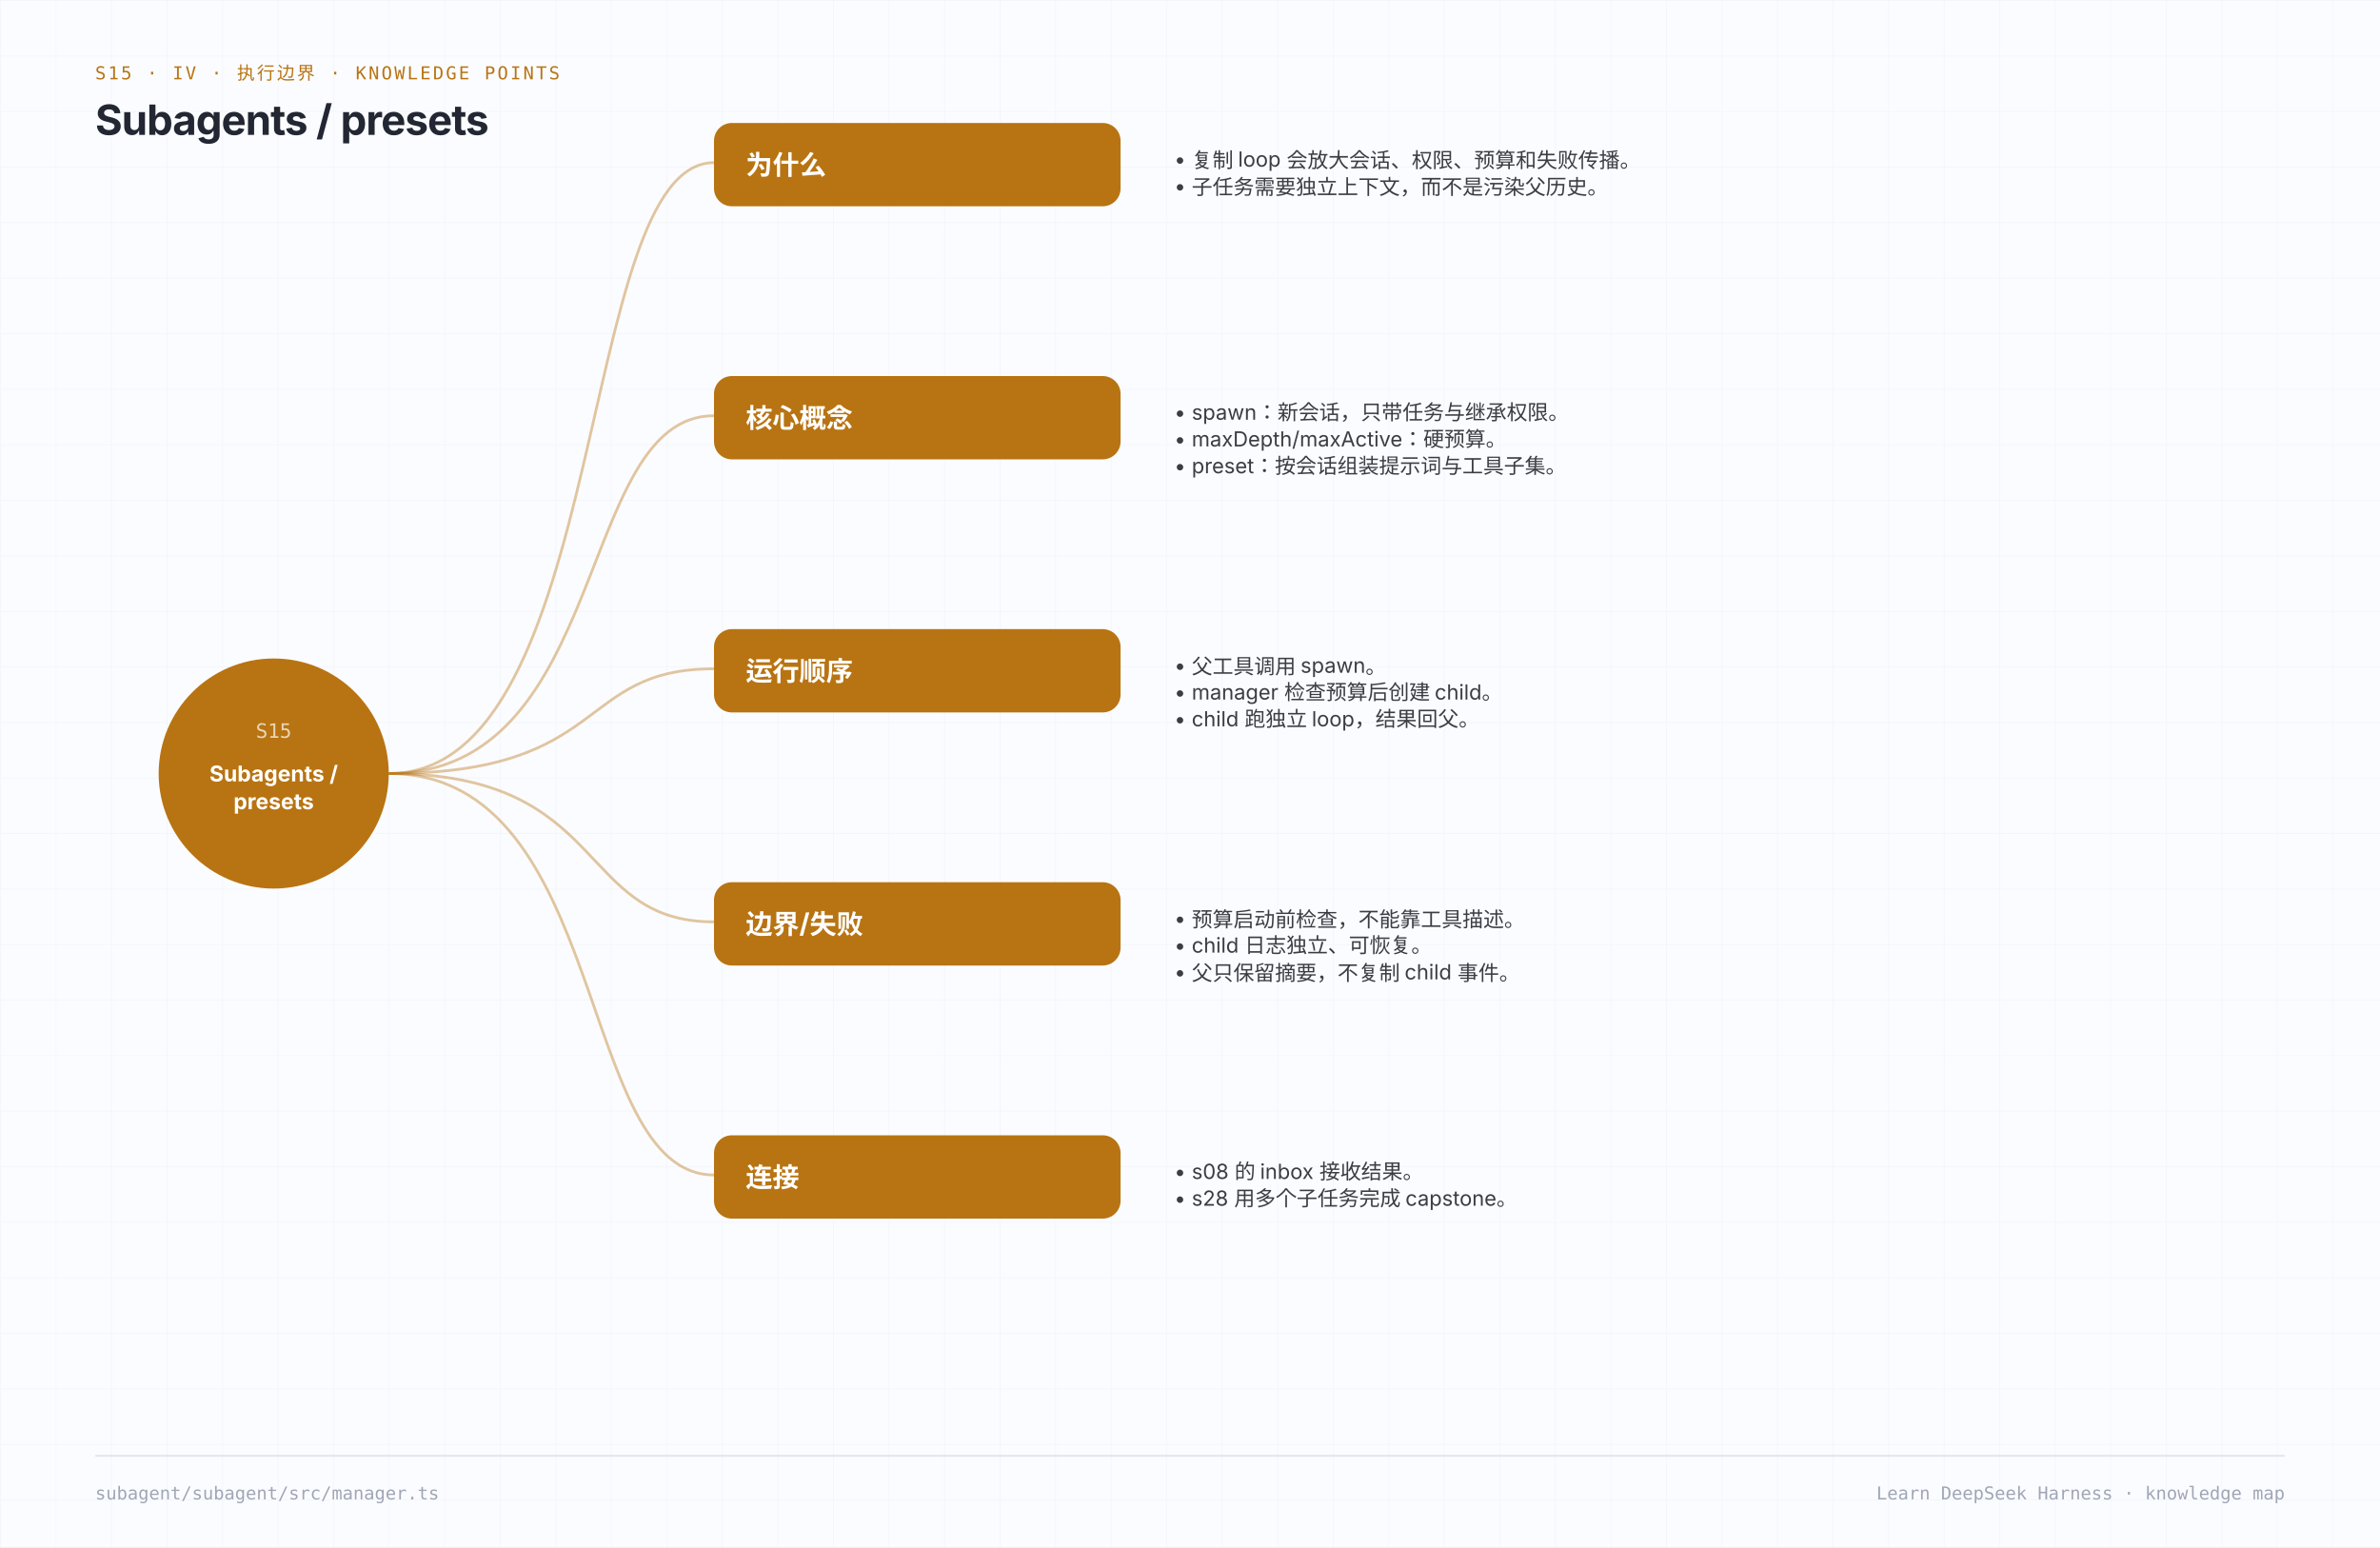
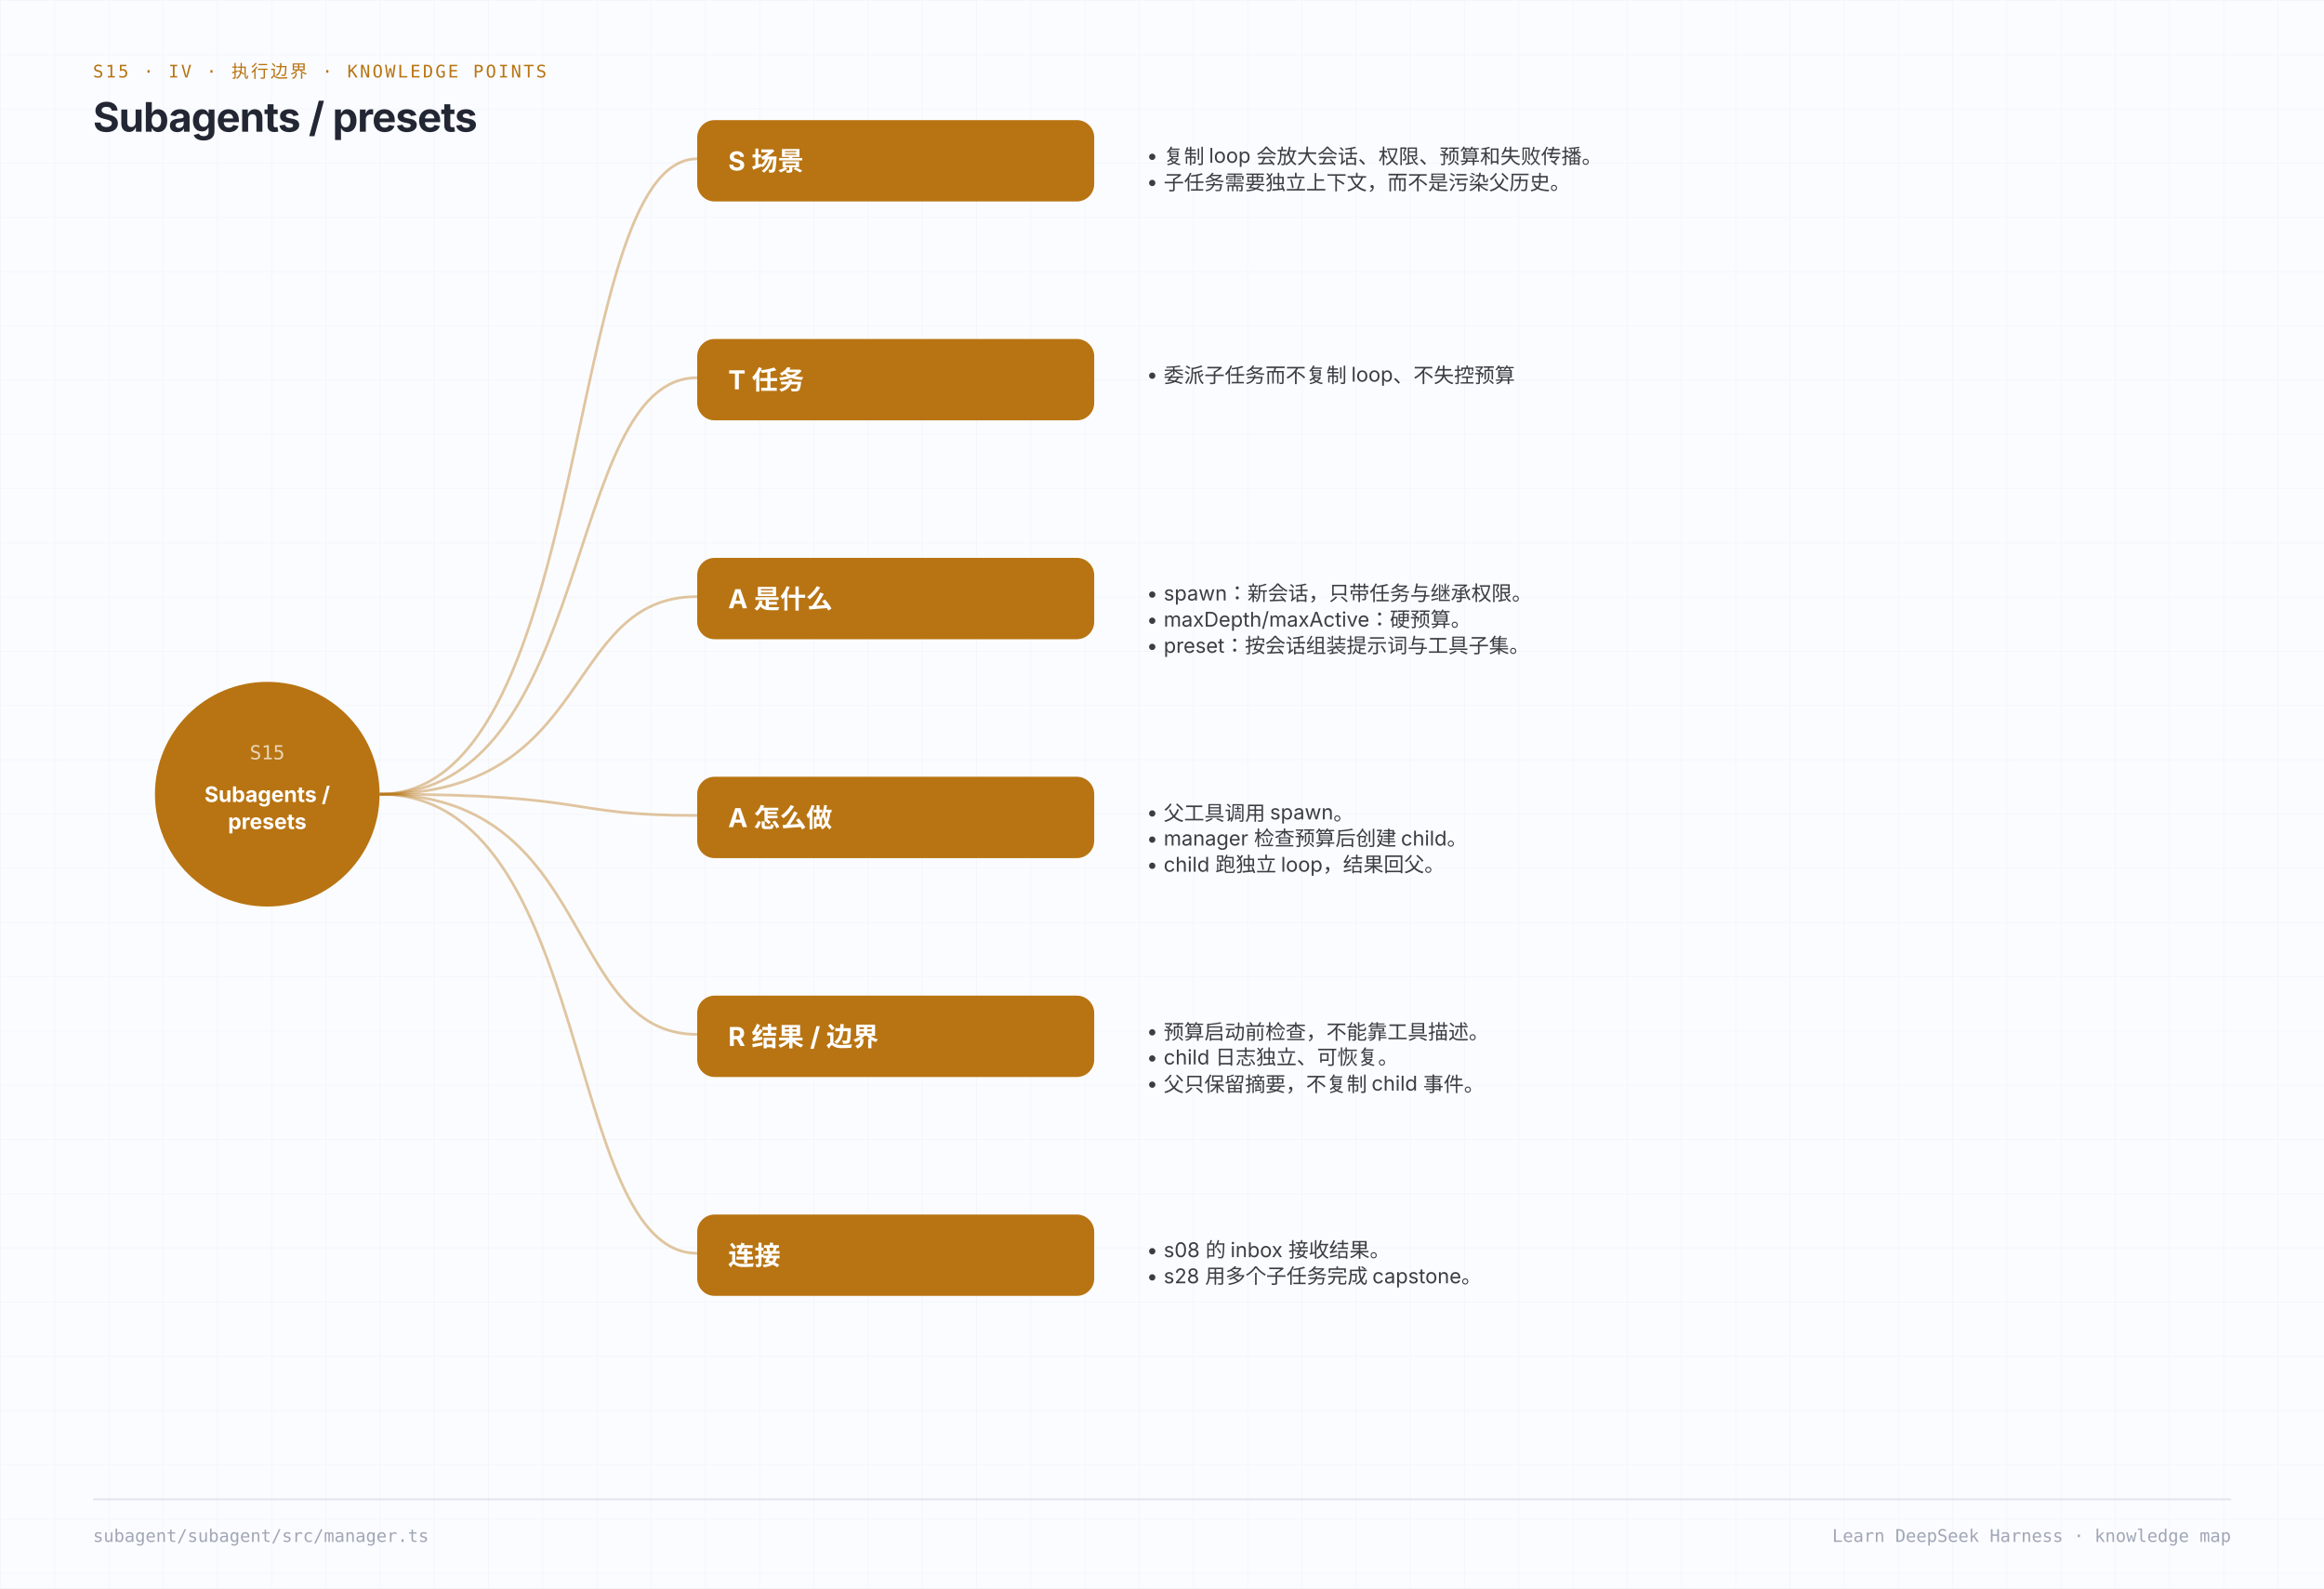
- <svg xmlns="http://www.w3.org/2000/svg" width="1200" height="780" viewBox="0 0 1200 780" role="img" aria-labelledby="title">
+ <svg xmlns="http://www.w3.org/2000/svg" width="1200" height="820" viewBox="0 0 1200 820" role="img" aria-labelledby="title">
  <defs>
    <pattern id="g" width="28" height="28" patternUnits="userSpaceOnUse">
      <path d="M28 0H0V28" fill="none" stroke="#303a63" stroke-opacity=".035" />
    </pattern>
  </defs>
-   <rect width="1200" height="780" fill="#fbfcff" />
-   <rect width="1200" height="780" fill="url(#g)" />
+   <rect width="1200" height="820" fill="#fbfcff" />
+   <rect width="1200" height="820" fill="url(#g)" />
  <text x="48" y="40" font-size="9" letter-spacing=".12em" fill="#b87412" font-family="SFMono-Regular,Consolas,monospace">S15 · IV · 执行边界 · KNOWLEDGE POINTS</text>
  <text x="48" y="68" font-size="21" font-weight="750" fill="#222733" letter-spacing="-.02em" font-family="-apple-system,BlinkMacSystemFont,'Segoe UI','Noto Sans SC',sans-serif">Subagents / presets</text>
-   <circle cx="138" cy="390" r="58" fill="#b87412" />
-   <text x="138" y="372" text-anchor="middle" font-size="10" fill="rgba(255,255,255,.7)" font-family="SFMono-Regular,Consolas,monospace">S15</text>
-   <text x="138" y="394" font-size="11" font-weight="700" fill="#fff" text-anchor="middle" font-family="-apple-system,BlinkMacSystemFont,'Segoe UI','Noto Sans SC',sans-serif">Subagents / </text>
-   <text x="138" y="408" font-size="11" font-weight="700" fill="#fff" text-anchor="middle" font-family="-apple-system,BlinkMacSystemFont,'Segoe UI','Noto Sans SC',sans-serif">presets</text>
-   <path d="M196 390 C308 390 290 82 360 82" fill="none" stroke="#b87412" stroke-opacity=".4" stroke-width="1.4" />
+   <circle cx="138" cy="410" r="58" fill="#b87412" />
+   <text x="138" y="392" text-anchor="middle" font-size="10" fill="rgba(255,255,255,.7)" font-family="SFMono-Regular,Consolas,monospace">S15</text>
+   <text x="138" y="414" font-size="11" font-weight="700" fill="#fff" text-anchor="middle" font-family="-apple-system,BlinkMacSystemFont,'Segoe UI','Noto Sans SC',sans-serif">Subagents / </text>
+   <text x="138" y="428" font-size="11" font-weight="700" fill="#fff" text-anchor="middle" font-family="-apple-system,BlinkMacSystemFont,'Segoe UI','Noto Sans SC',sans-serif">presets</text>
+   <path d="M196 410 C308 410 290 82 360 82" fill="none" stroke="#b87412" stroke-opacity=".4" stroke-width="1.4" />
  <rect x="360" y="62" width="205" height="42" rx="9" fill="#b87412" />
-   <text x="376" y="88" font-size="13.5" font-weight="700" fill="#fff" font-family="-apple-system,BlinkMacSystemFont,'Segoe UI','Noto Sans SC',sans-serif">为什么</text>
+   <text x="376" y="88" font-size="13.5" font-weight="700" fill="#fff" font-family="-apple-system,BlinkMacSystemFont,'Segoe UI','Noto Sans SC',sans-serif">S 场景</text>
  <text x="592" y="84" font-size="10.5" font-weight="400" fill="#3c3c43" text-anchor="start" font-family="-apple-system,BlinkMacSystemFont,'Segoe UI','Noto Sans SC',sans-serif">• 复制 loop 会放大会话、权限、预算和失败传播。</text>
  <text x="592" y="97.5" font-size="10.5" font-weight="400" fill="#3c3c43" text-anchor="start" font-family="-apple-system,BlinkMacSystemFont,'Segoe UI','Noto Sans SC',sans-serif">• 子任务需要独立上下文，而不是污染父历史。</text>
-   <path d="M196 390 C308 390 290 209.6 360 209.6" fill="none" stroke="#b87412" stroke-opacity=".4" stroke-width="1.4" />
-   <rect x="360" y="189.6" width="205" height="42" rx="9" fill="#b87412" />
-   <text x="376" y="215.6" font-size="13.5" font-weight="700" fill="#fff" font-family="-apple-system,BlinkMacSystemFont,'Segoe UI','Noto Sans SC',sans-serif">核心概念</text>
-   <text x="592" y="211.6" font-size="10.5" font-weight="400" fill="#3c3c43" text-anchor="start" font-family="-apple-system,BlinkMacSystemFont,'Segoe UI','Noto Sans SC',sans-serif">• spawn：新会话，只带任务与继承权限。</text>
-   <text x="592" y="225.1" font-size="10.5" font-weight="400" fill="#3c3c43" text-anchor="start" font-family="-apple-system,BlinkMacSystemFont,'Segoe UI','Noto Sans SC',sans-serif">• maxDepth/maxActive：硬预算。</text>
-   <text x="592" y="238.6" font-size="10.5" font-weight="400" fill="#3c3c43" text-anchor="start" font-family="-apple-system,BlinkMacSystemFont,'Segoe UI','Noto Sans SC',sans-serif">• preset：按会话组装提示词与工具子集。</text>
-   <path d="M196 390 C308 390 290 337.2 360 337.2" fill="none" stroke="#b87412" stroke-opacity=".4" stroke-width="1.4" />
-   <rect x="360" y="317.2" width="205" height="42" rx="9" fill="#b87412" />
-   <text x="376" y="343.2" font-size="13.5" font-weight="700" fill="#fff" font-family="-apple-system,BlinkMacSystemFont,'Segoe UI','Noto Sans SC',sans-serif">运行顺序</text>
-   <text x="592" y="339.2" font-size="10.5" font-weight="400" fill="#3c3c43" text-anchor="start" font-family="-apple-system,BlinkMacSystemFont,'Segoe UI','Noto Sans SC',sans-serif">• 父工具调用 spawn。</text>
-   <text x="592" y="352.7" font-size="10.5" font-weight="400" fill="#3c3c43" text-anchor="start" font-family="-apple-system,BlinkMacSystemFont,'Segoe UI','Noto Sans SC',sans-serif">• manager 检查预算后创建 child。</text>
-   <text x="592" y="366.2" font-size="10.5" font-weight="400" fill="#3c3c43" text-anchor="start" font-family="-apple-system,BlinkMacSystemFont,'Segoe UI','Noto Sans SC',sans-serif">• child 跑独立 loop，结果回父。</text>
-   <path d="M196 390 C308 390 290 464.8 360 464.8" fill="none" stroke="#b87412" stroke-opacity=".4" stroke-width="1.4" />
-   <rect x="360" y="444.8" width="205" height="42" rx="9" fill="#b87412" />
-   <text x="376" y="470.8" font-size="13.5" font-weight="700" fill="#fff" font-family="-apple-system,BlinkMacSystemFont,'Segoe UI','Noto Sans SC',sans-serif">边界/失败</text>
-   <text x="592" y="466.8" font-size="10.5" font-weight="400" fill="#3c3c43" text-anchor="start" font-family="-apple-system,BlinkMacSystemFont,'Segoe UI','Noto Sans SC',sans-serif">• 预算启动前检查，不能靠工具描述。</text>
-   <text x="592" y="480.3" font-size="10.5" font-weight="400" fill="#3c3c43" text-anchor="start" font-family="-apple-system,BlinkMacSystemFont,'Segoe UI','Noto Sans SC',sans-serif">• child 日志独立、可恢复。</text>
-   <text x="592" y="493.8" font-size="10.5" font-weight="400" fill="#3c3c43" text-anchor="start" font-family="-apple-system,BlinkMacSystemFont,'Segoe UI','Noto Sans SC',sans-serif">• 父只保留摘要，不复制 child 事件。</text>
-   <path d="M196 390 C308 390 290 592.4 360 592.4" fill="none" stroke="#b87412" stroke-opacity=".4" stroke-width="1.4" />
-   <rect x="360" y="572.4" width="205" height="42" rx="9" fill="#b87412" />
-   <text x="376" y="598.4" font-size="13.5" font-weight="700" fill="#fff" font-family="-apple-system,BlinkMacSystemFont,'Segoe UI','Noto Sans SC',sans-serif">连接</text>
-   <text x="592" y="594.4" font-size="10.5" font-weight="400" fill="#3c3c43" text-anchor="start" font-family="-apple-system,BlinkMacSystemFont,'Segoe UI','Noto Sans SC',sans-serif">• s08 的 inbox 接收结果。</text>
-   <text x="592" y="607.9" font-size="10.5" font-weight="400" fill="#3c3c43" text-anchor="start" font-family="-apple-system,BlinkMacSystemFont,'Segoe UI','Noto Sans SC',sans-serif">• s28 用多个子任务完成 capstone。</text>
-   <line x1="48" y1="734" x2="1152" y2="734" stroke="#e3e6ef" />
-   <text x="48" y="756" font-size="9" fill="#a0a6b6" font-family="SFMono-Regular,Consolas,monospace">subagent/subagent/src/manager.ts</text>
-   <text x="1152" y="756" text-anchor="end" font-size="9" fill="#a0a6b6" font-family="SFMono-Regular,Consolas,monospace">Learn DeepSeek Harness · knowledge map</text>
+   <path d="M196 410 C308 410 290 195 360 195" fill="none" stroke="#b87412" stroke-opacity=".4" stroke-width="1.4" />
+   <rect x="360" y="175" width="205" height="42" rx="9" fill="#b87412" />
+   <text x="376" y="201" font-size="13.5" font-weight="700" fill="#fff" font-family="-apple-system,BlinkMacSystemFont,'Segoe UI','Noto Sans SC',sans-serif">T 任务</text>
+   <text x="592" y="197" font-size="10.5" font-weight="400" fill="#3c3c43" text-anchor="start" font-family="-apple-system,BlinkMacSystemFont,'Segoe UI','Noto Sans SC',sans-serif">• 委派子任务而不复制 loop、不失控预算</text>
+   <path d="M196 410 C308 410 290 308 360 308" fill="none" stroke="#b87412" stroke-opacity=".4" stroke-width="1.4" />
+   <rect x="360" y="288" width="205" height="42" rx="9" fill="#b87412" />
+   <text x="376" y="314" font-size="13.5" font-weight="700" fill="#fff" font-family="-apple-system,BlinkMacSystemFont,'Segoe UI','Noto Sans SC',sans-serif">A 是什么</text>
+   <text x="592" y="310" font-size="10.5" font-weight="400" fill="#3c3c43" text-anchor="start" font-family="-apple-system,BlinkMacSystemFont,'Segoe UI','Noto Sans SC',sans-serif">• spawn：新会话，只带任务与继承权限。</text>
+   <text x="592" y="323.5" font-size="10.5" font-weight="400" fill="#3c3c43" text-anchor="start" font-family="-apple-system,BlinkMacSystemFont,'Segoe UI','Noto Sans SC',sans-serif">• maxDepth/maxActive：硬预算。</text>
+   <text x="592" y="337" font-size="10.5" font-weight="400" fill="#3c3c43" text-anchor="start" font-family="-apple-system,BlinkMacSystemFont,'Segoe UI','Noto Sans SC',sans-serif">• preset：按会话组装提示词与工具子集。</text>
+   <path d="M196 410 C308 410 290 421 360 421" fill="none" stroke="#b87412" stroke-opacity=".4" stroke-width="1.4" />
+   <rect x="360" y="401" width="205" height="42" rx="9" fill="#b87412" />
+   <text x="376" y="427" font-size="13.5" font-weight="700" fill="#fff" font-family="-apple-system,BlinkMacSystemFont,'Segoe UI','Noto Sans SC',sans-serif">A 怎么做</text>
+   <text x="592" y="423" font-size="10.5" font-weight="400" fill="#3c3c43" text-anchor="start" font-family="-apple-system,BlinkMacSystemFont,'Segoe UI','Noto Sans SC',sans-serif">• 父工具调用 spawn。</text>
+   <text x="592" y="436.5" font-size="10.5" font-weight="400" fill="#3c3c43" text-anchor="start" font-family="-apple-system,BlinkMacSystemFont,'Segoe UI','Noto Sans SC',sans-serif">• manager 检查预算后创建 child。</text>
+   <text x="592" y="450" font-size="10.5" font-weight="400" fill="#3c3c43" text-anchor="start" font-family="-apple-system,BlinkMacSystemFont,'Segoe UI','Noto Sans SC',sans-serif">• child 跑独立 loop，结果回父。</text>
+   <path d="M196 410 C308 410 290 534 360 534" fill="none" stroke="#b87412" stroke-opacity=".4" stroke-width="1.4" />
+   <rect x="360" y="514" width="205" height="42" rx="9" fill="#b87412" />
+   <text x="376" y="540" font-size="13.5" font-weight="700" fill="#fff" font-family="-apple-system,BlinkMacSystemFont,'Segoe UI','Noto Sans SC',sans-serif">R 结果 / 边界</text>
+   <text x="592" y="536" font-size="10.5" font-weight="400" fill="#3c3c43" text-anchor="start" font-family="-apple-system,BlinkMacSystemFont,'Segoe UI','Noto Sans SC',sans-serif">• 预算启动前检查，不能靠工具描述。</text>
+   <text x="592" y="549.5" font-size="10.5" font-weight="400" fill="#3c3c43" text-anchor="start" font-family="-apple-system,BlinkMacSystemFont,'Segoe UI','Noto Sans SC',sans-serif">• child 日志独立、可恢复。</text>
+   <text x="592" y="563" font-size="10.5" font-weight="400" fill="#3c3c43" text-anchor="start" font-family="-apple-system,BlinkMacSystemFont,'Segoe UI','Noto Sans SC',sans-serif">• 父只保留摘要，不复制 child 事件。</text>
+   <path d="M196 410 C308 410 290 647 360 647" fill="none" stroke="#b87412" stroke-opacity=".4" stroke-width="1.4" />
+   <rect x="360" y="627" width="205" height="42" rx="9" fill="#b87412" />
+   <text x="376" y="653" font-size="13.5" font-weight="700" fill="#fff" font-family="-apple-system,BlinkMacSystemFont,'Segoe UI','Noto Sans SC',sans-serif">连接</text>
+   <text x="592" y="649" font-size="10.5" font-weight="400" fill="#3c3c43" text-anchor="start" font-family="-apple-system,BlinkMacSystemFont,'Segoe UI','Noto Sans SC',sans-serif">• s08 的 inbox 接收结果。</text>
+   <text x="592" y="662.5" font-size="10.5" font-weight="400" fill="#3c3c43" text-anchor="start" font-family="-apple-system,BlinkMacSystemFont,'Segoe UI','Noto Sans SC',sans-serif">• s28 用多个子任务完成 capstone。</text>
+   <line x1="48" y1="774" x2="1152" y2="774" stroke="#e3e6ef" />
+   <text x="48" y="796" font-size="9" fill="#a0a6b6" font-family="SFMono-Regular,Consolas,monospace">subagent/subagent/src/manager.ts</text>
+   <text x="1152" y="796" text-anchor="end" font-size="9" fill="#a0a6b6" font-family="SFMono-Regular,Consolas,monospace">Learn DeepSeek Harness · knowledge map</text>
</svg>
